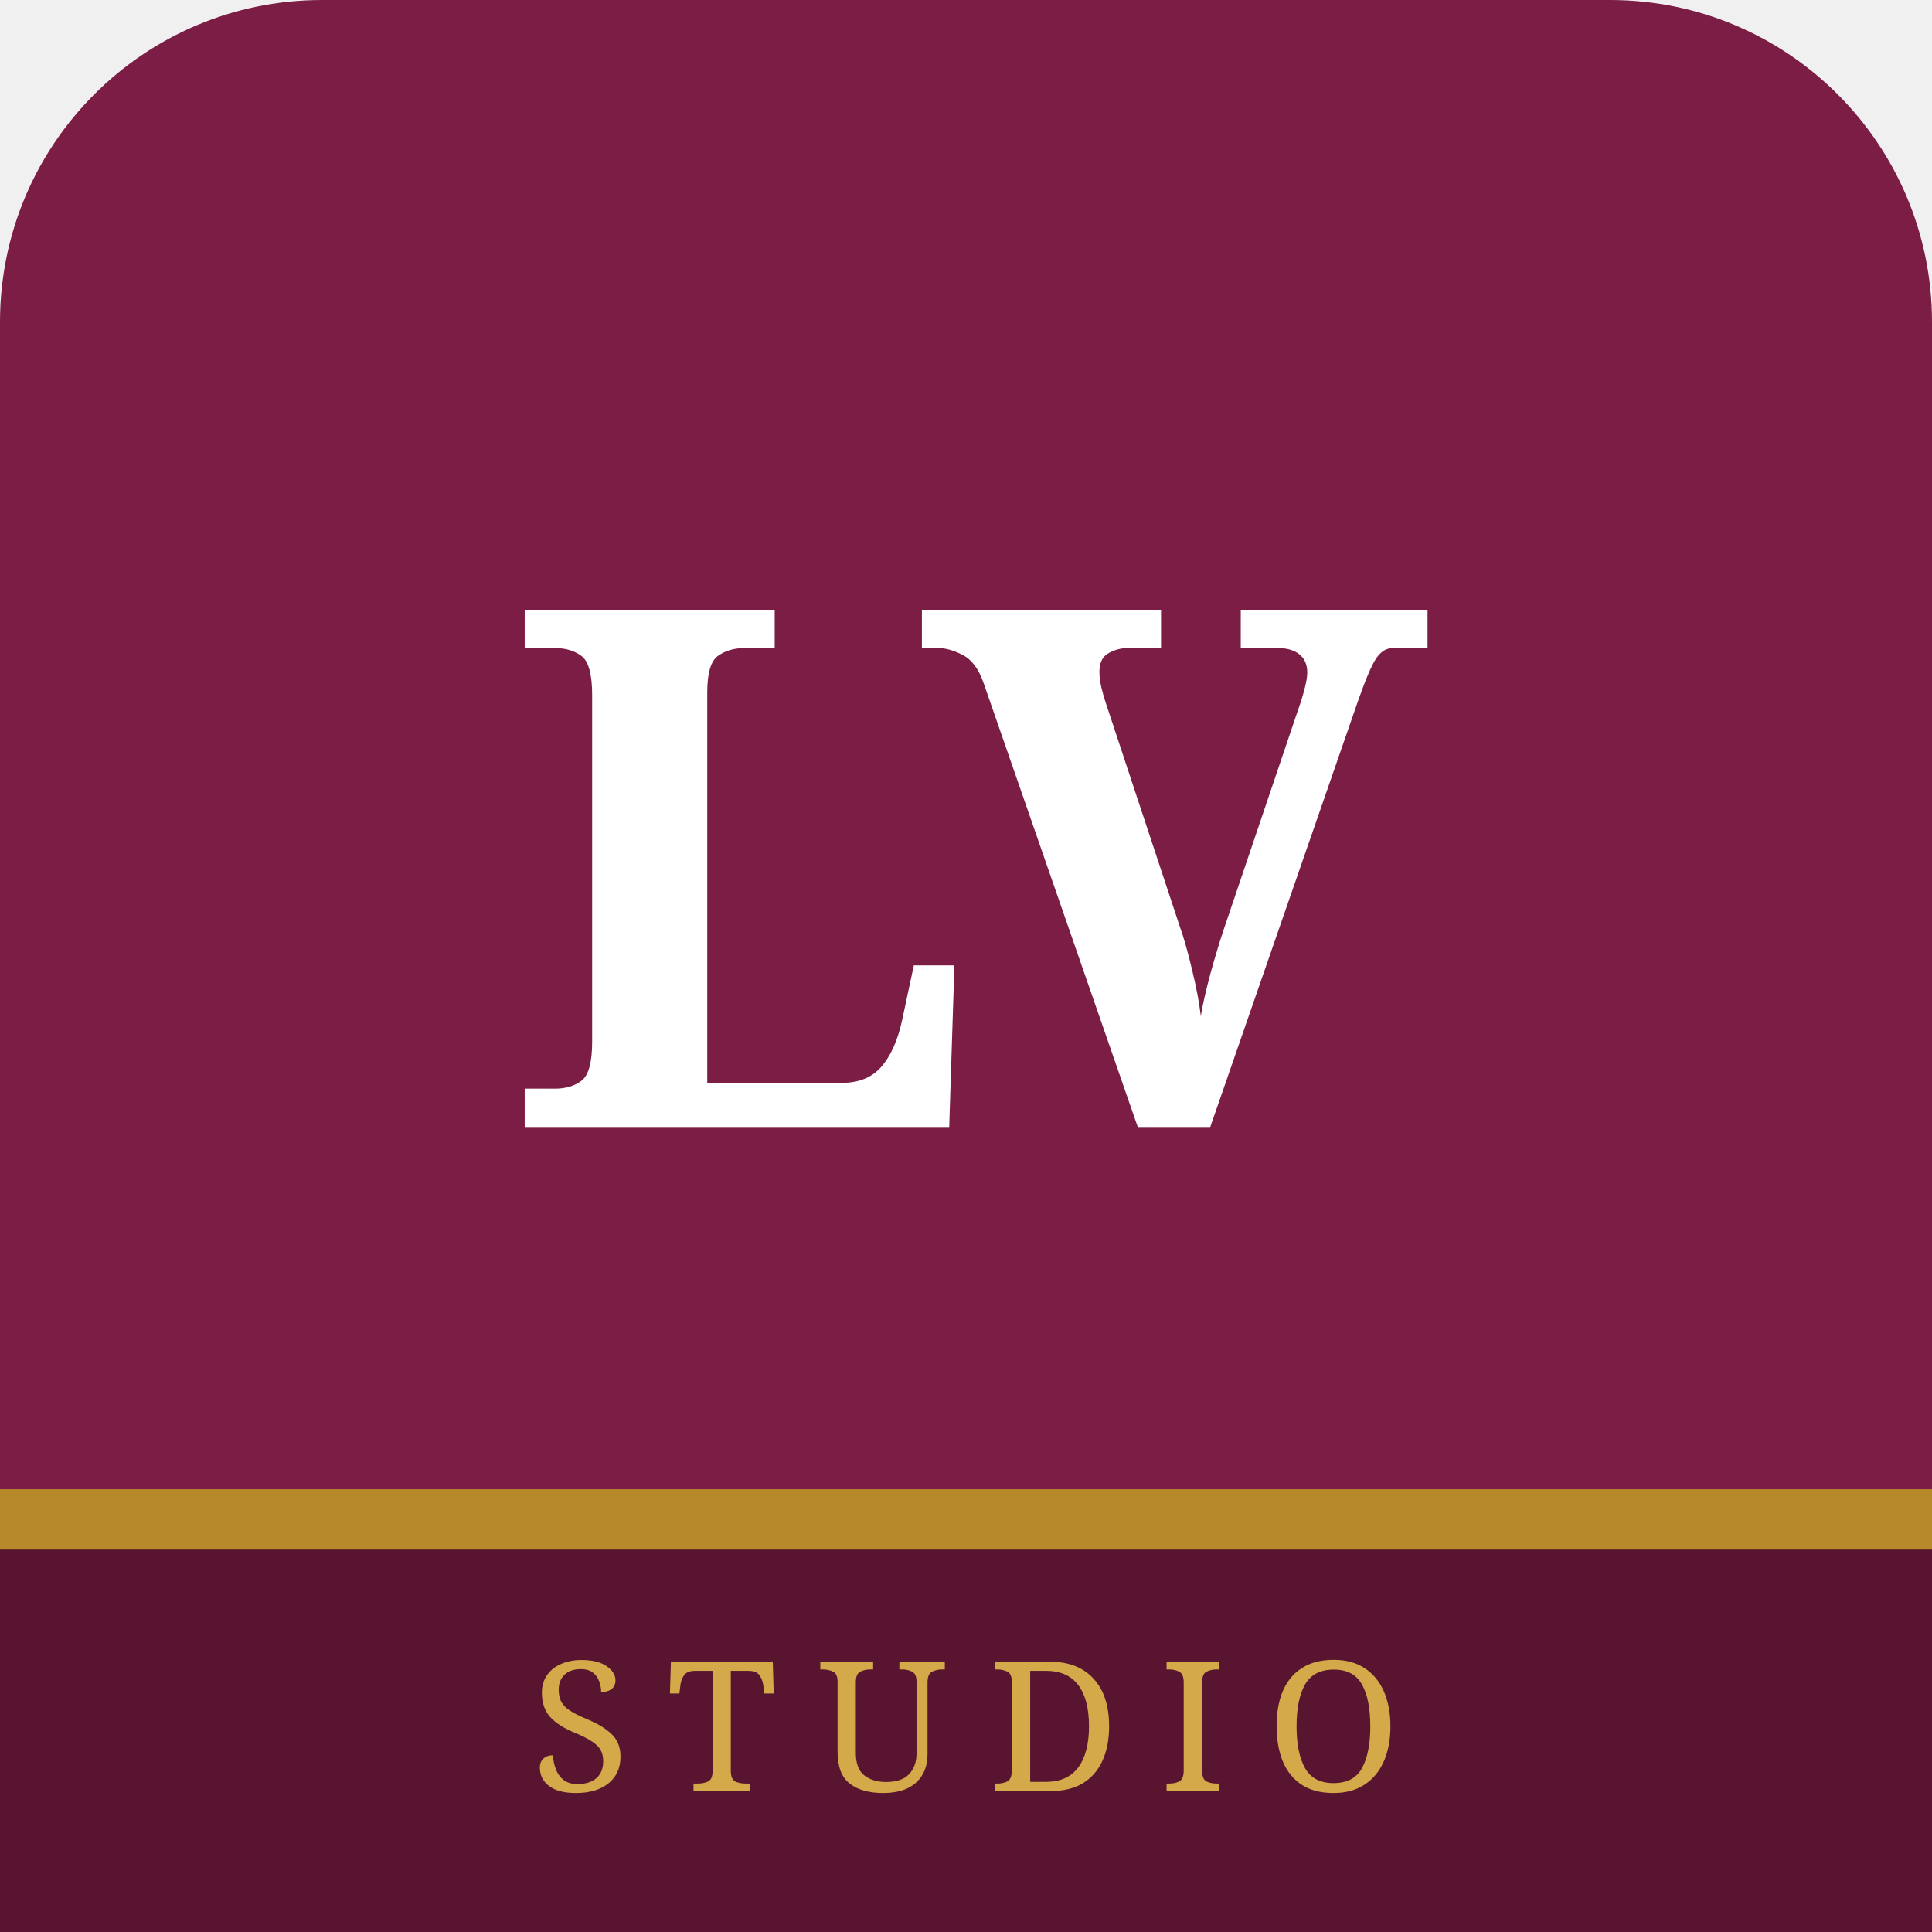
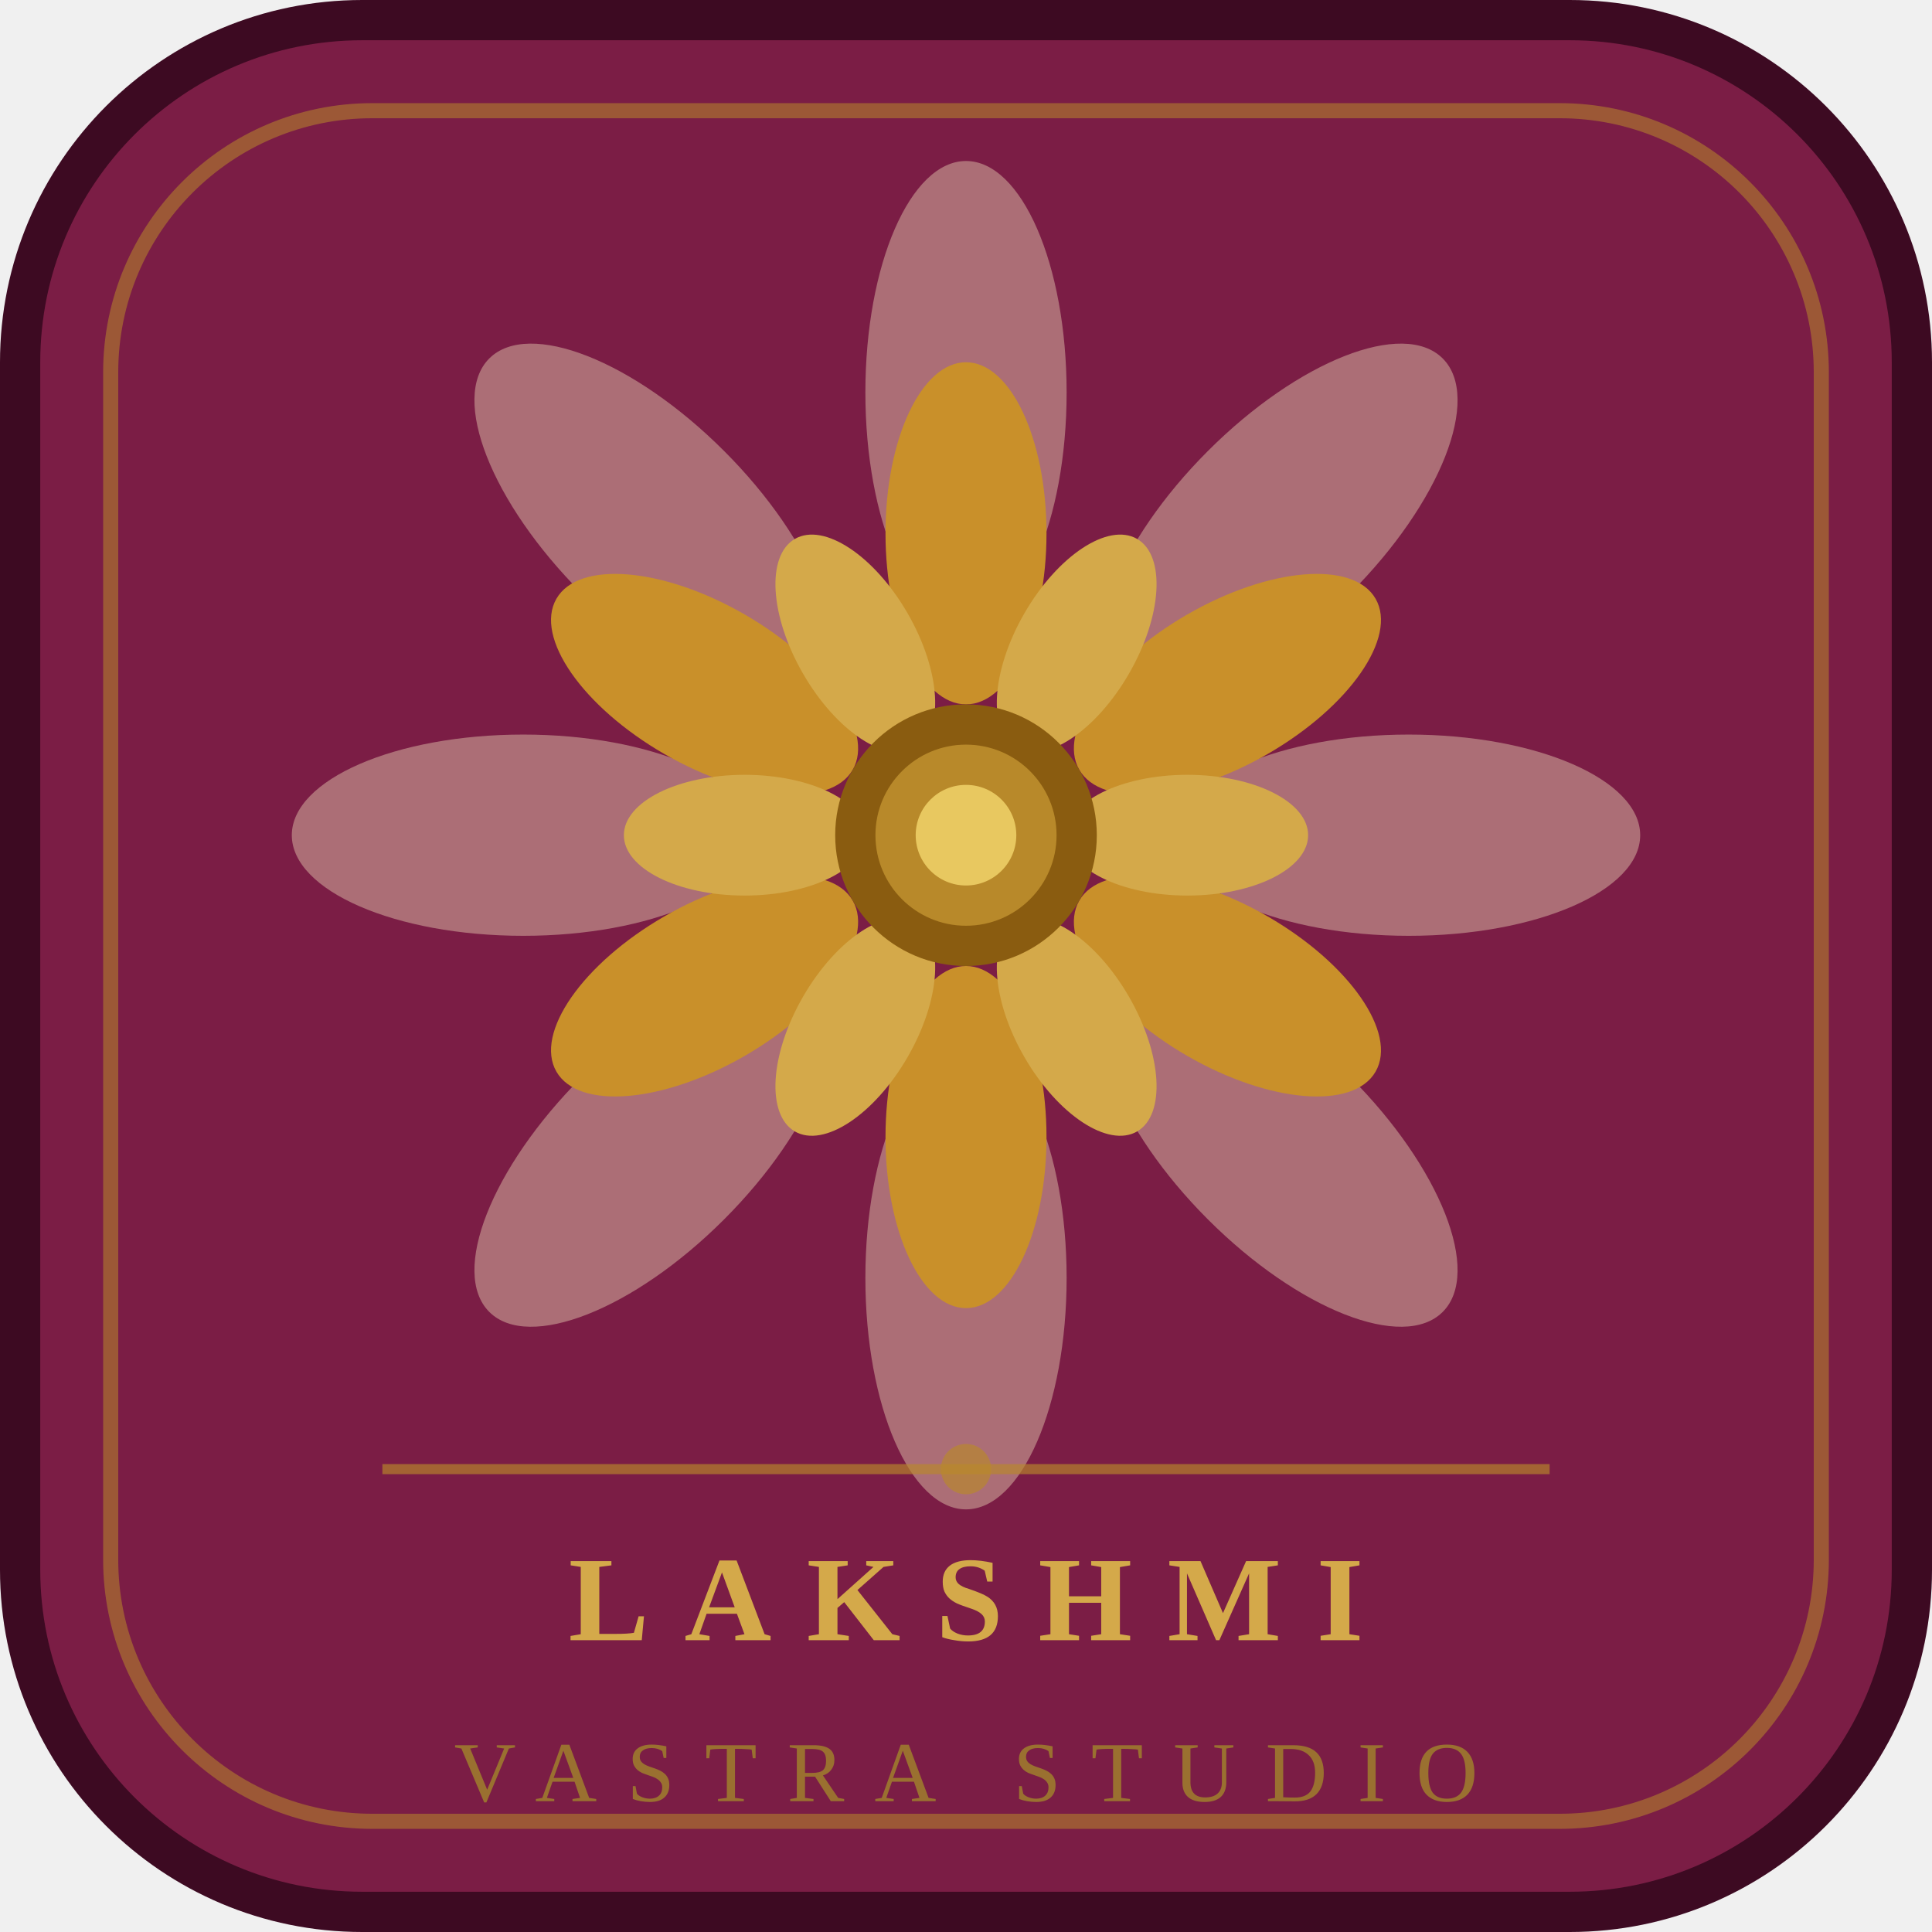
<svg xmlns="http://www.w3.org/2000/svg" viewBox="0 0 192 192" width="192" height="192">
-   <rect width="192" height="192" rx="32" fill="#7B1D45" />
-   <rect x="0" y="152" width="192" height="40" rx="0" fill="#591430" />
-   <rect x="0" y="148" width="192" height="6" fill="#B8892A" />
-   <text x="96" y="112" font-family="Georgia, serif" font-size="72" font-weight="700" fill="#FFFFFF" text-anchor="middle" letter-spacing="-2">LV</text>
-   <text x="96" y="178" font-family="Georgia, serif" font-size="18" font-weight="400" fill="#D4A94A" text-anchor="middle" letter-spacing="4">STUDIO</text>
+   <rect width="192" height="192" rx="36" fill="#3D0A22" />
+   <rect x="4" y="4" width="184" height="184" rx="32" fill="#7B1D45" />
+   <rect x="11" y="11" width="170" height="170" rx="26" fill="none" stroke="#B8892A" stroke-width="1.5" opacity="0.55" />
+   <g transform="translate(96,83)">
+     <g transform="rotate(0)">
+       <ellipse cx="0" cy="-44" rx="10" ry="23" fill="#F5E8C0" opacity="0.40" />
+     </g>
+     <g transform="rotate(45)">
+       <ellipse cx="0" cy="-44" rx="10" ry="23" fill="#F5E8C0" opacity="0.40" />
+     </g>
+     <g transform="rotate(90)">
+       <ellipse cx="0" cy="-44" rx="10" ry="23" fill="#F5E8C0" opacity="0.40" />
+     </g>
+     <g transform="rotate(135)">
+       <ellipse cx="0" cy="-44" rx="10" ry="23" fill="#F5E8C0" opacity="0.40" />
+     </g>
+     <g transform="rotate(180)">
+       <ellipse cx="0" cy="-44" rx="10" ry="23" fill="#F5E8C0" opacity="0.40" />
+     </g>
+     <g transform="rotate(225)">
+       <ellipse cx="0" cy="-44" rx="10" ry="23" fill="#F5E8C0" opacity="0.40" />
+     </g>
+     <g transform="rotate(270)">
+       <ellipse cx="0" cy="-44" rx="10" ry="23" fill="#F5E8C0" opacity="0.40" />
+     </g>
+     <g transform="rotate(315)">
+       <ellipse cx="0" cy="-44" rx="10" ry="23" fill="#F5E8C0" opacity="0.40" />
+     </g>
+   </g>
+   <g transform="translate(96,83)">
+     <g transform="rotate(0)">
+       <ellipse cx="0" cy="-30" rx="8" ry="17" fill="#C9902A" />
+     </g>
+     <g transform="rotate(60)">
+       <ellipse cx="0" cy="-30" rx="8" ry="17" fill="#C9902A" />
+     </g>
+     <g transform="rotate(120)">
+       <ellipse cx="0" cy="-30" rx="8" ry="17" fill="#C9902A" />
+     </g>
+     <g transform="rotate(180)">
+       <ellipse cx="0" cy="-30" rx="8" ry="17" fill="#C9902A" />
+     </g>
+     <g transform="rotate(240)">
+       <ellipse cx="0" cy="-30" rx="8" ry="17" fill="#C9902A" />
+     </g>
+     <g transform="rotate(300)">
+       <ellipse cx="0" cy="-30" rx="8" ry="17" fill="#C9902A" />
+     </g>
+   </g>
+   <g transform="translate(96,83)">
+     <g transform="rotate(30)">
+       <ellipse cx="0" cy="-22" rx="6" ry="12" fill="#D4A94A" />
+     </g>
+     <g transform="rotate(90)">
+       <ellipse cx="0" cy="-22" rx="6" ry="12" fill="#D4A94A" />
+     </g>
+     <g transform="rotate(150)">
+       <ellipse cx="0" cy="-22" rx="6" ry="12" fill="#D4A94A" />
+     </g>
+     <g transform="rotate(210)">
+       <ellipse cx="0" cy="-22" rx="6" ry="12" fill="#D4A94A" />
+     </g>
+     <g transform="rotate(270)">
+       <ellipse cx="0" cy="-22" rx="6" ry="12" fill="#D4A94A" />
+     </g>
+     <g transform="rotate(330)">
+       <ellipse cx="0" cy="-22" rx="6" ry="12" fill="#D4A94A" />
+     </g>
+   </g>
+   <circle cx="96" cy="83" r="13" fill="#8A5C10" />
+   <circle cx="96" cy="83" r="9" fill="#B8892A" />
+   <circle cx="96" cy="83" r="5" fill="#E8C860" />
+   <line x1="38" y1="146" x2="154" y2="146" stroke="#B8892A" stroke-width="1" opacity="0.65" />
+   <circle cx="96" cy="146" r="2.5" fill="#B8892A" opacity="0.65" />
+   <text x="96" y="163" font-family="Georgia,'Times New Roman',serif" font-size="12" font-weight="700" fill="#D4A94A" text-anchor="middle" letter-spacing="3.5">LAKSHMI</text>
+   <text x="96" y="179" font-family="Georgia,'Times New Roman',serif" font-size="8.5" fill="#9A7030" text-anchor="middle" letter-spacing="3">VASTRA STUDIO</text>
</svg>
